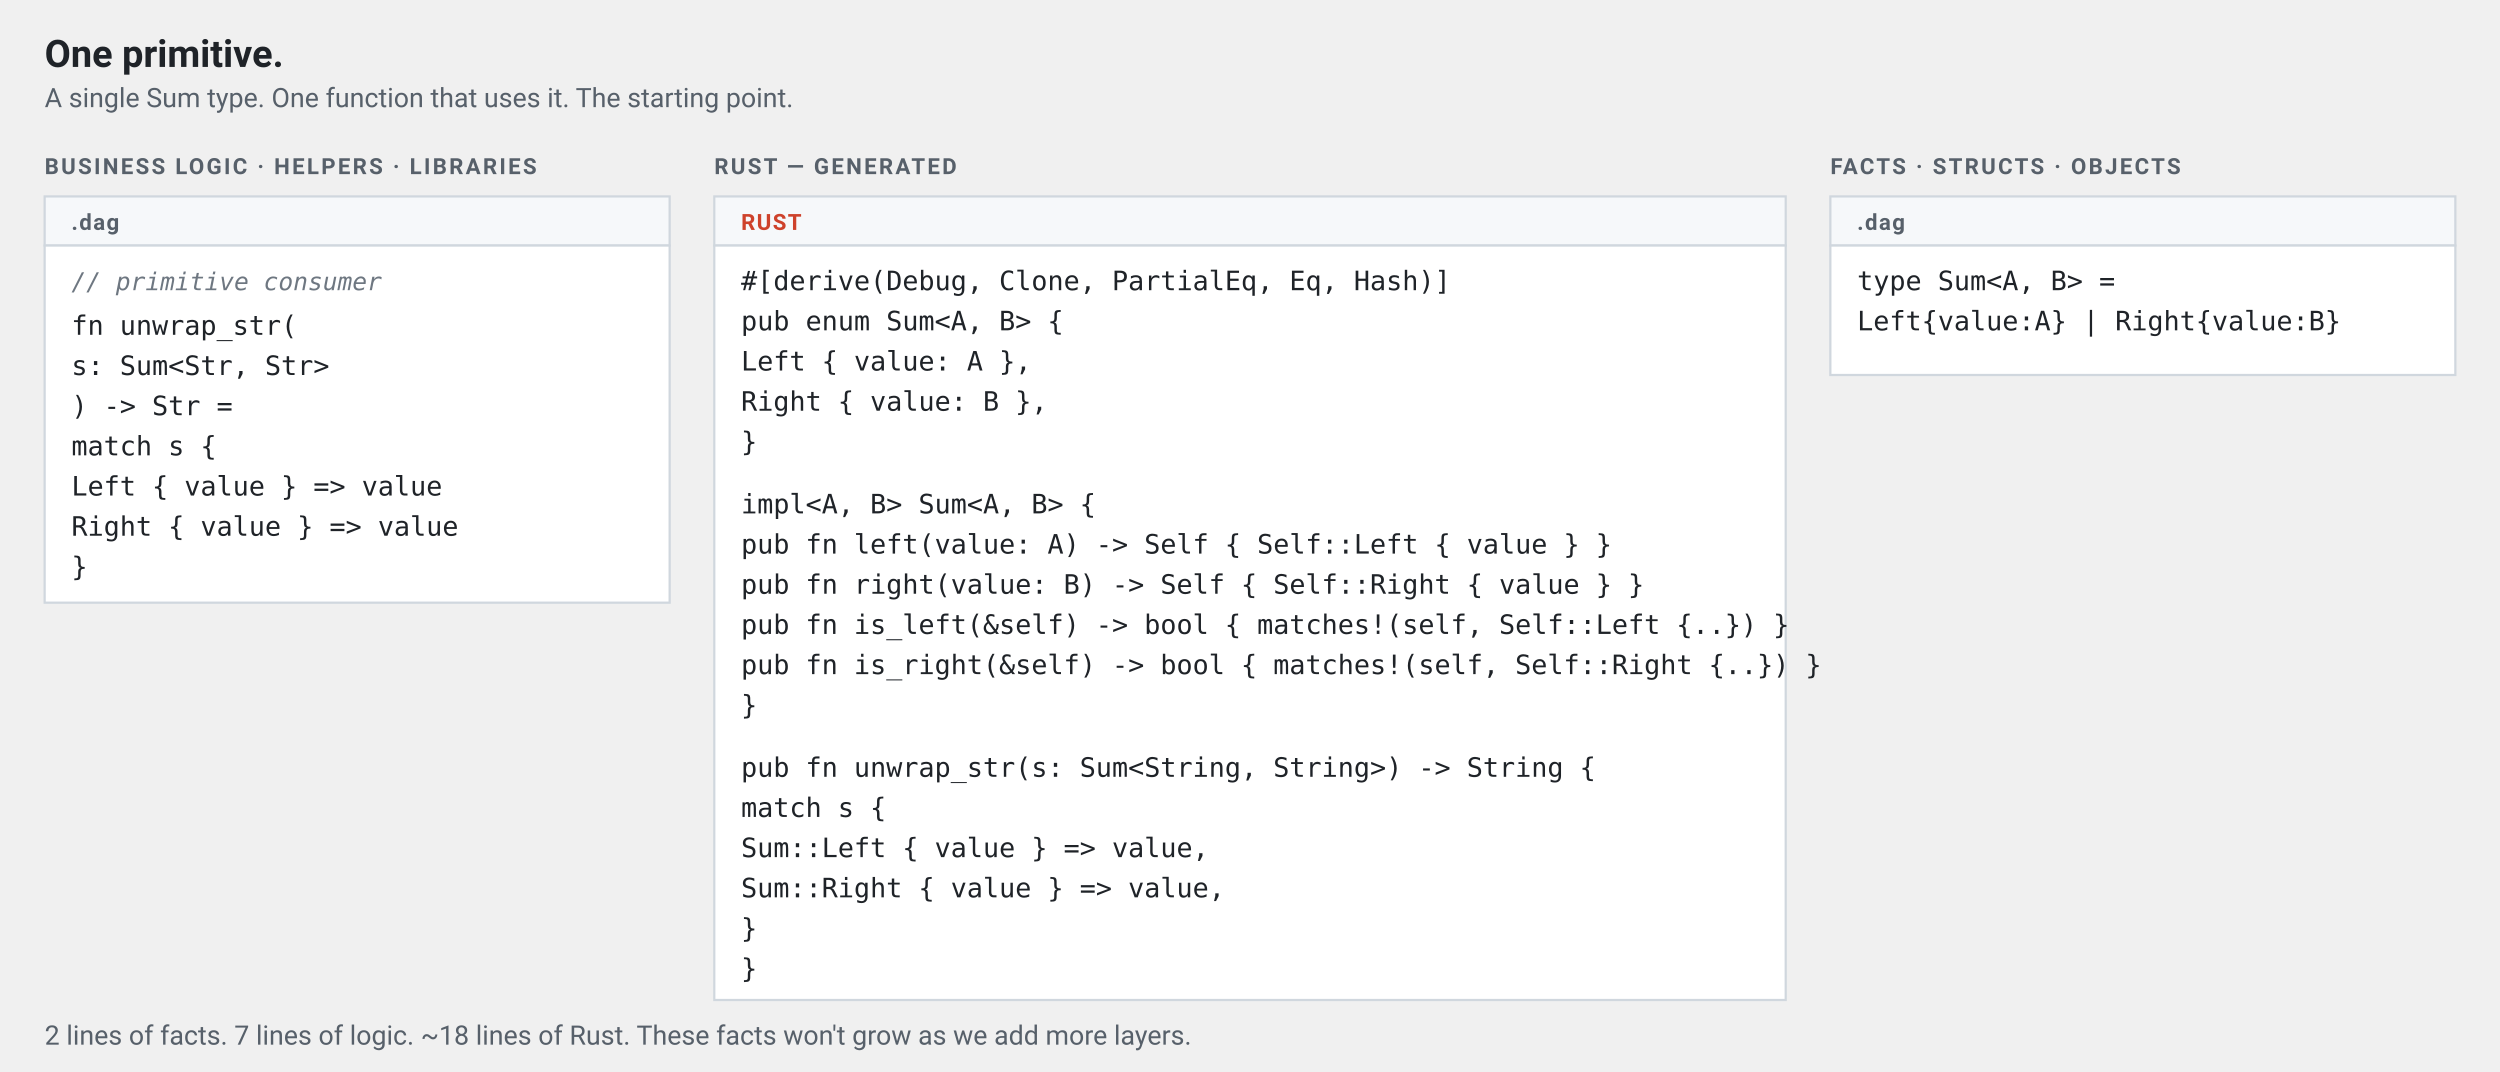
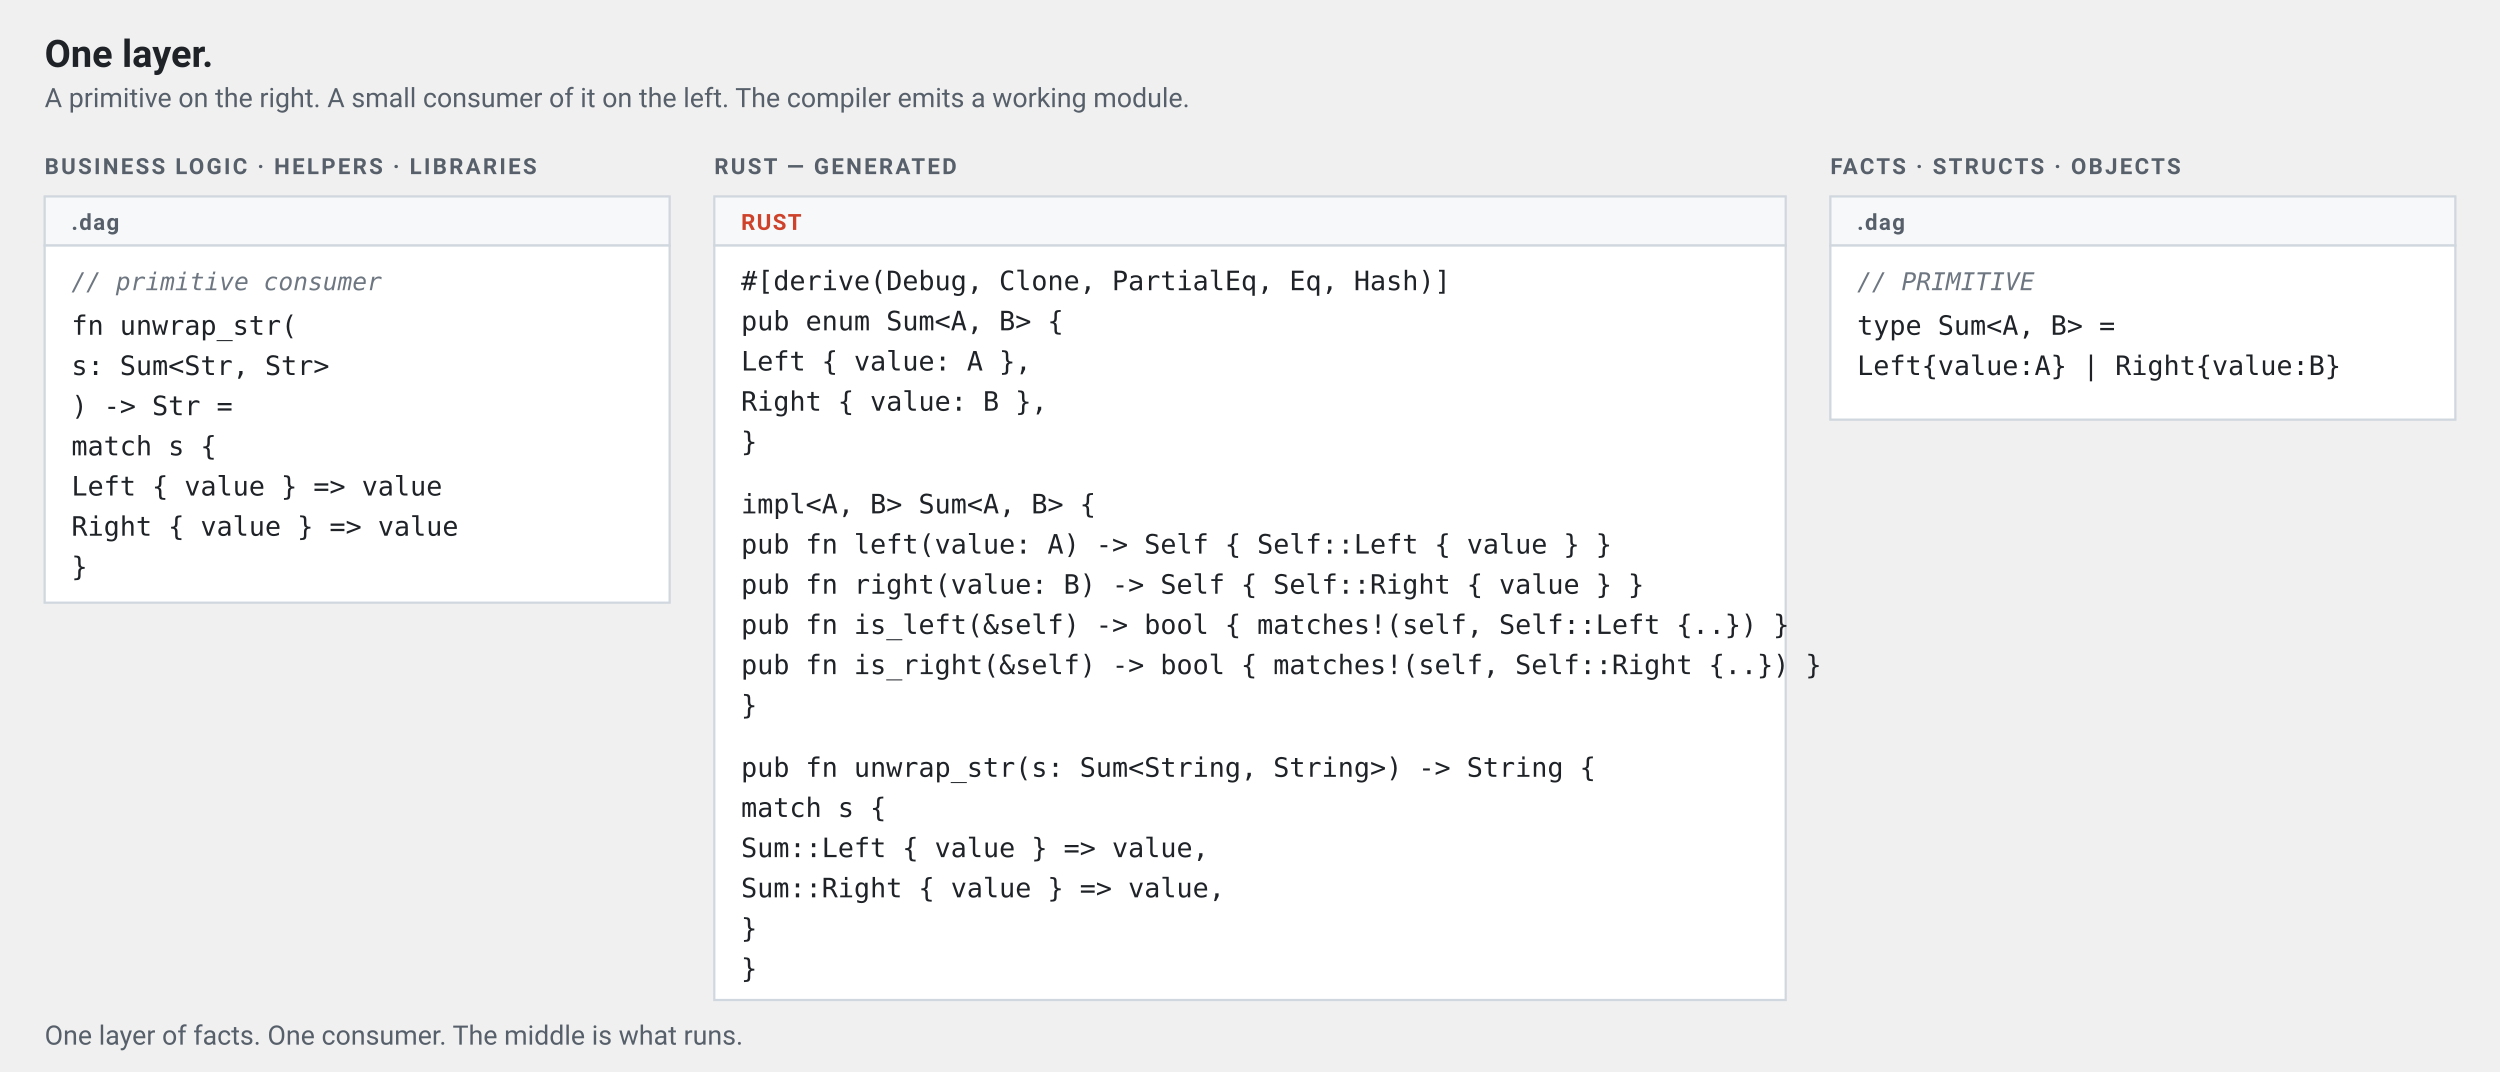
<svg xmlns="http://www.w3.org/2000/svg" viewBox="0 0 1120 480" font-family="-apple-system, BlinkMacSystemFont, 'Segoe UI', Roboto, sans-serif">
  <defs>
    <style>
      .title { font-size: 17px; font-weight: 600; fill: #1f2328; }
      .sub { font-size: 12px; fill: #57606a; }
      .col-label { font-size: 10px; font-weight: 700; fill: #57606a; letter-spacing: 0.10em; }
      .badge { font-size: 10px; font-weight: 700; letter-spacing: 0.06em; }
      .badge-rust { fill: #ce422b; }
      .badge-dag  { fill: #57606a; }
      .code   { font-family: ui-monospace, 'SF Mono', Menlo, Consolas, monospace; font-size: 12px; fill: #1f2328; }
      .layer  { font-family: ui-monospace, 'SF Mono', Menlo, Consolas, monospace; font-size: 11px; font-style: italic; fill: #6e7781; }
      .card { fill: #ffffff; stroke: #d0d7de; stroke-width: 1; }
      .card-header { fill: #f6f8fa; stroke: #d0d7de; stroke-width: 1; }
    </style>
  </defs>
-   <text x="20" y="30" class="title">One primitive.</text>
-   <text x="20" y="48" class="sub">A single Sum type. One function that uses it. The starting point.</text>
+   <text x="20" y="30" class="title">One layer.</text>
+   <text x="20" y="48" class="sub">A primitive on the right. A small consumer of it on the left. The compiler emits a working module.</text>
  <text x="20" y="78" class="col-label">BUSINESS LOGIC · HELPERS · LIBRARIES</text>
  <text x="320" y="78" class="col-label">RUST — GENERATED</text>
  <text x="820" y="78" class="col-label">FACTS · STRUCTS · OBJECTS</text>
  <rect x="20" y="88" width="280" height="22" class="card-header" />
  <text x="32" y="103" class="badge badge-dag">.dag</text>
  <rect x="20" y="110" width="280" height="160" class="card" />
  <text x="32" y="130" class="layer">// primitive consumer</text>
  <text x="32" y="150" class="code">fn unwrap_str(</text>
  <text x="32" y="168" class="code">    s: Sum&lt;Str, Str&gt;</text>
  <text x="32" y="186" class="code">) -&gt; Str =</text>
  <text x="32" y="204" class="code">  match s {</text>
  <text x="32" y="222" class="code">    Left  { value } =&gt; value</text>
  <text x="32" y="240" class="code">    Right { value } =&gt; value</text>
  <text x="32" y="258" class="code">  }</text>
  <rect x="320" y="88" width="480" height="22" class="card-header" />
  <text x="332" y="103" class="badge badge-rust">RUST</text>
  <rect x="320" y="110" width="480" height="338" class="card" />
  <text x="332" y="130" class="code">#[derive(Debug, Clone, PartialEq, Eq, Hash)]</text>
  <text x="332" y="148" class="code">pub enum Sum&lt;A, B&gt; {</text>
  <text x="332" y="166" class="code">    Left  { value: A },</text>
  <text x="332" y="184" class="code">    Right { value: B },</text>
  <text x="332" y="202" class="code">}</text>
  <text x="332" y="230" class="code">impl&lt;A, B&gt; Sum&lt;A, B&gt; {</text>
  <text x="332" y="248" class="code">    pub fn left(value: A)  -&gt; Self { Self::Left  { value } }</text>
  <text x="332" y="266" class="code">    pub fn right(value: B) -&gt; Self { Self::Right { value } }</text>
  <text x="332" y="284" class="code">    pub fn is_left(&amp;self)  -&gt; bool { matches!(self, Self::Left  {..}) }</text>
  <text x="332" y="302" class="code">    pub fn is_right(&amp;self) -&gt; bool { matches!(self, Self::Right {..}) }</text>
  <text x="332" y="320" class="code">}</text>
  <text x="332" y="348" class="code">pub fn unwrap_str(s: Sum&lt;String, String&gt;) -&gt; String {</text>
  <text x="332" y="366" class="code">    match s {</text>
  <text x="332" y="384" class="code">        Sum::Left  { value } =&gt; value,</text>
  <text x="332" y="402" class="code">        Sum::Right { value } =&gt; value,</text>
  <text x="332" y="420" class="code">    }</text>
  <text x="332" y="438" class="code">}</text>
  <rect x="820" y="88" width="280" height="22" class="card-header" />
  <text x="832" y="103" class="badge badge-dag">.dag</text>
-   <rect x="820" y="110" width="280" height="58" class="card" />
-   <text x="832" y="130" class="code">type Sum&lt;A, B&gt; =</text>
-   <text x="832" y="148" class="code">  Left{value:A} | Right{value:B}</text>
-   <text x="20" y="468" class="sub">2 lines of facts. 7 lines of logic. ~18 lines of Rust. These facts won't grow as we add more layers.</text>
+   <rect x="820" y="110" width="280" height="78" class="card" />
+   <text x="832" y="130" class="layer">// PRIMITIVE</text>
+   <text x="832" y="150" class="code">type Sum&lt;A, B&gt; =</text>
+   <text x="832" y="168" class="code">  Left{value:A} | Right{value:B}</text>
+   <text x="20" y="468" class="sub">One layer of facts. One consumer. The middle is what runs.</text>
</svg>
